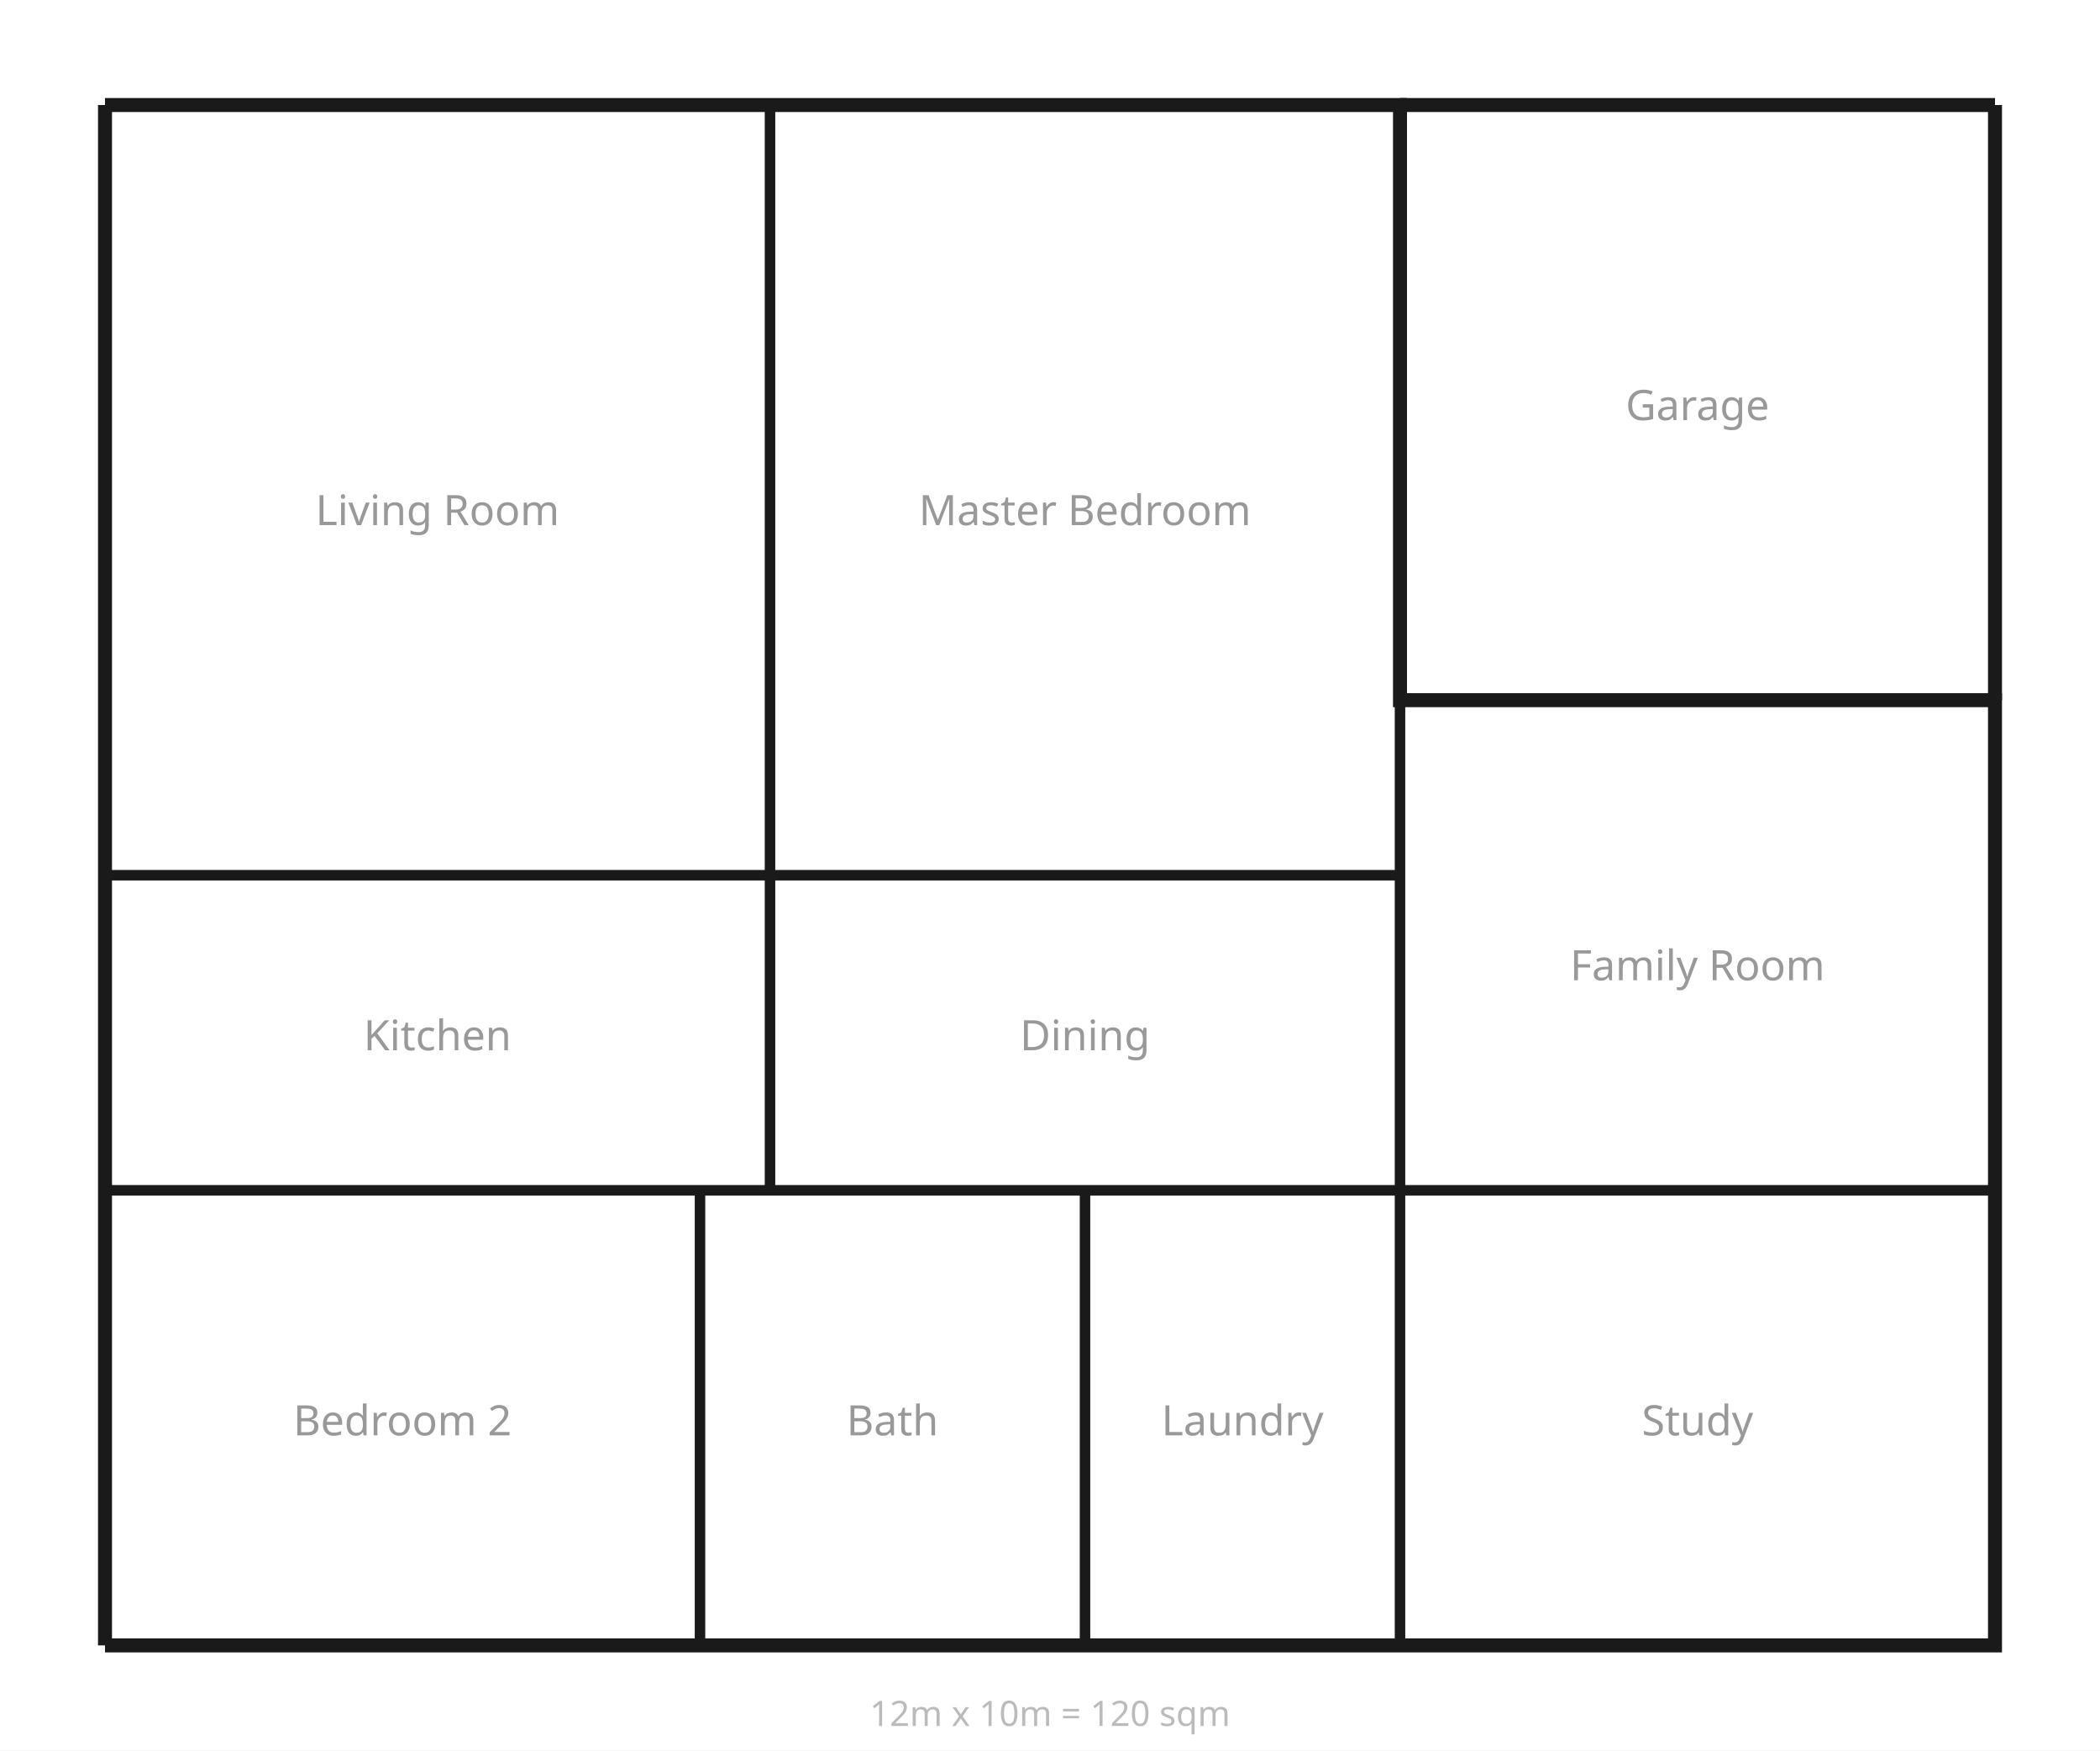
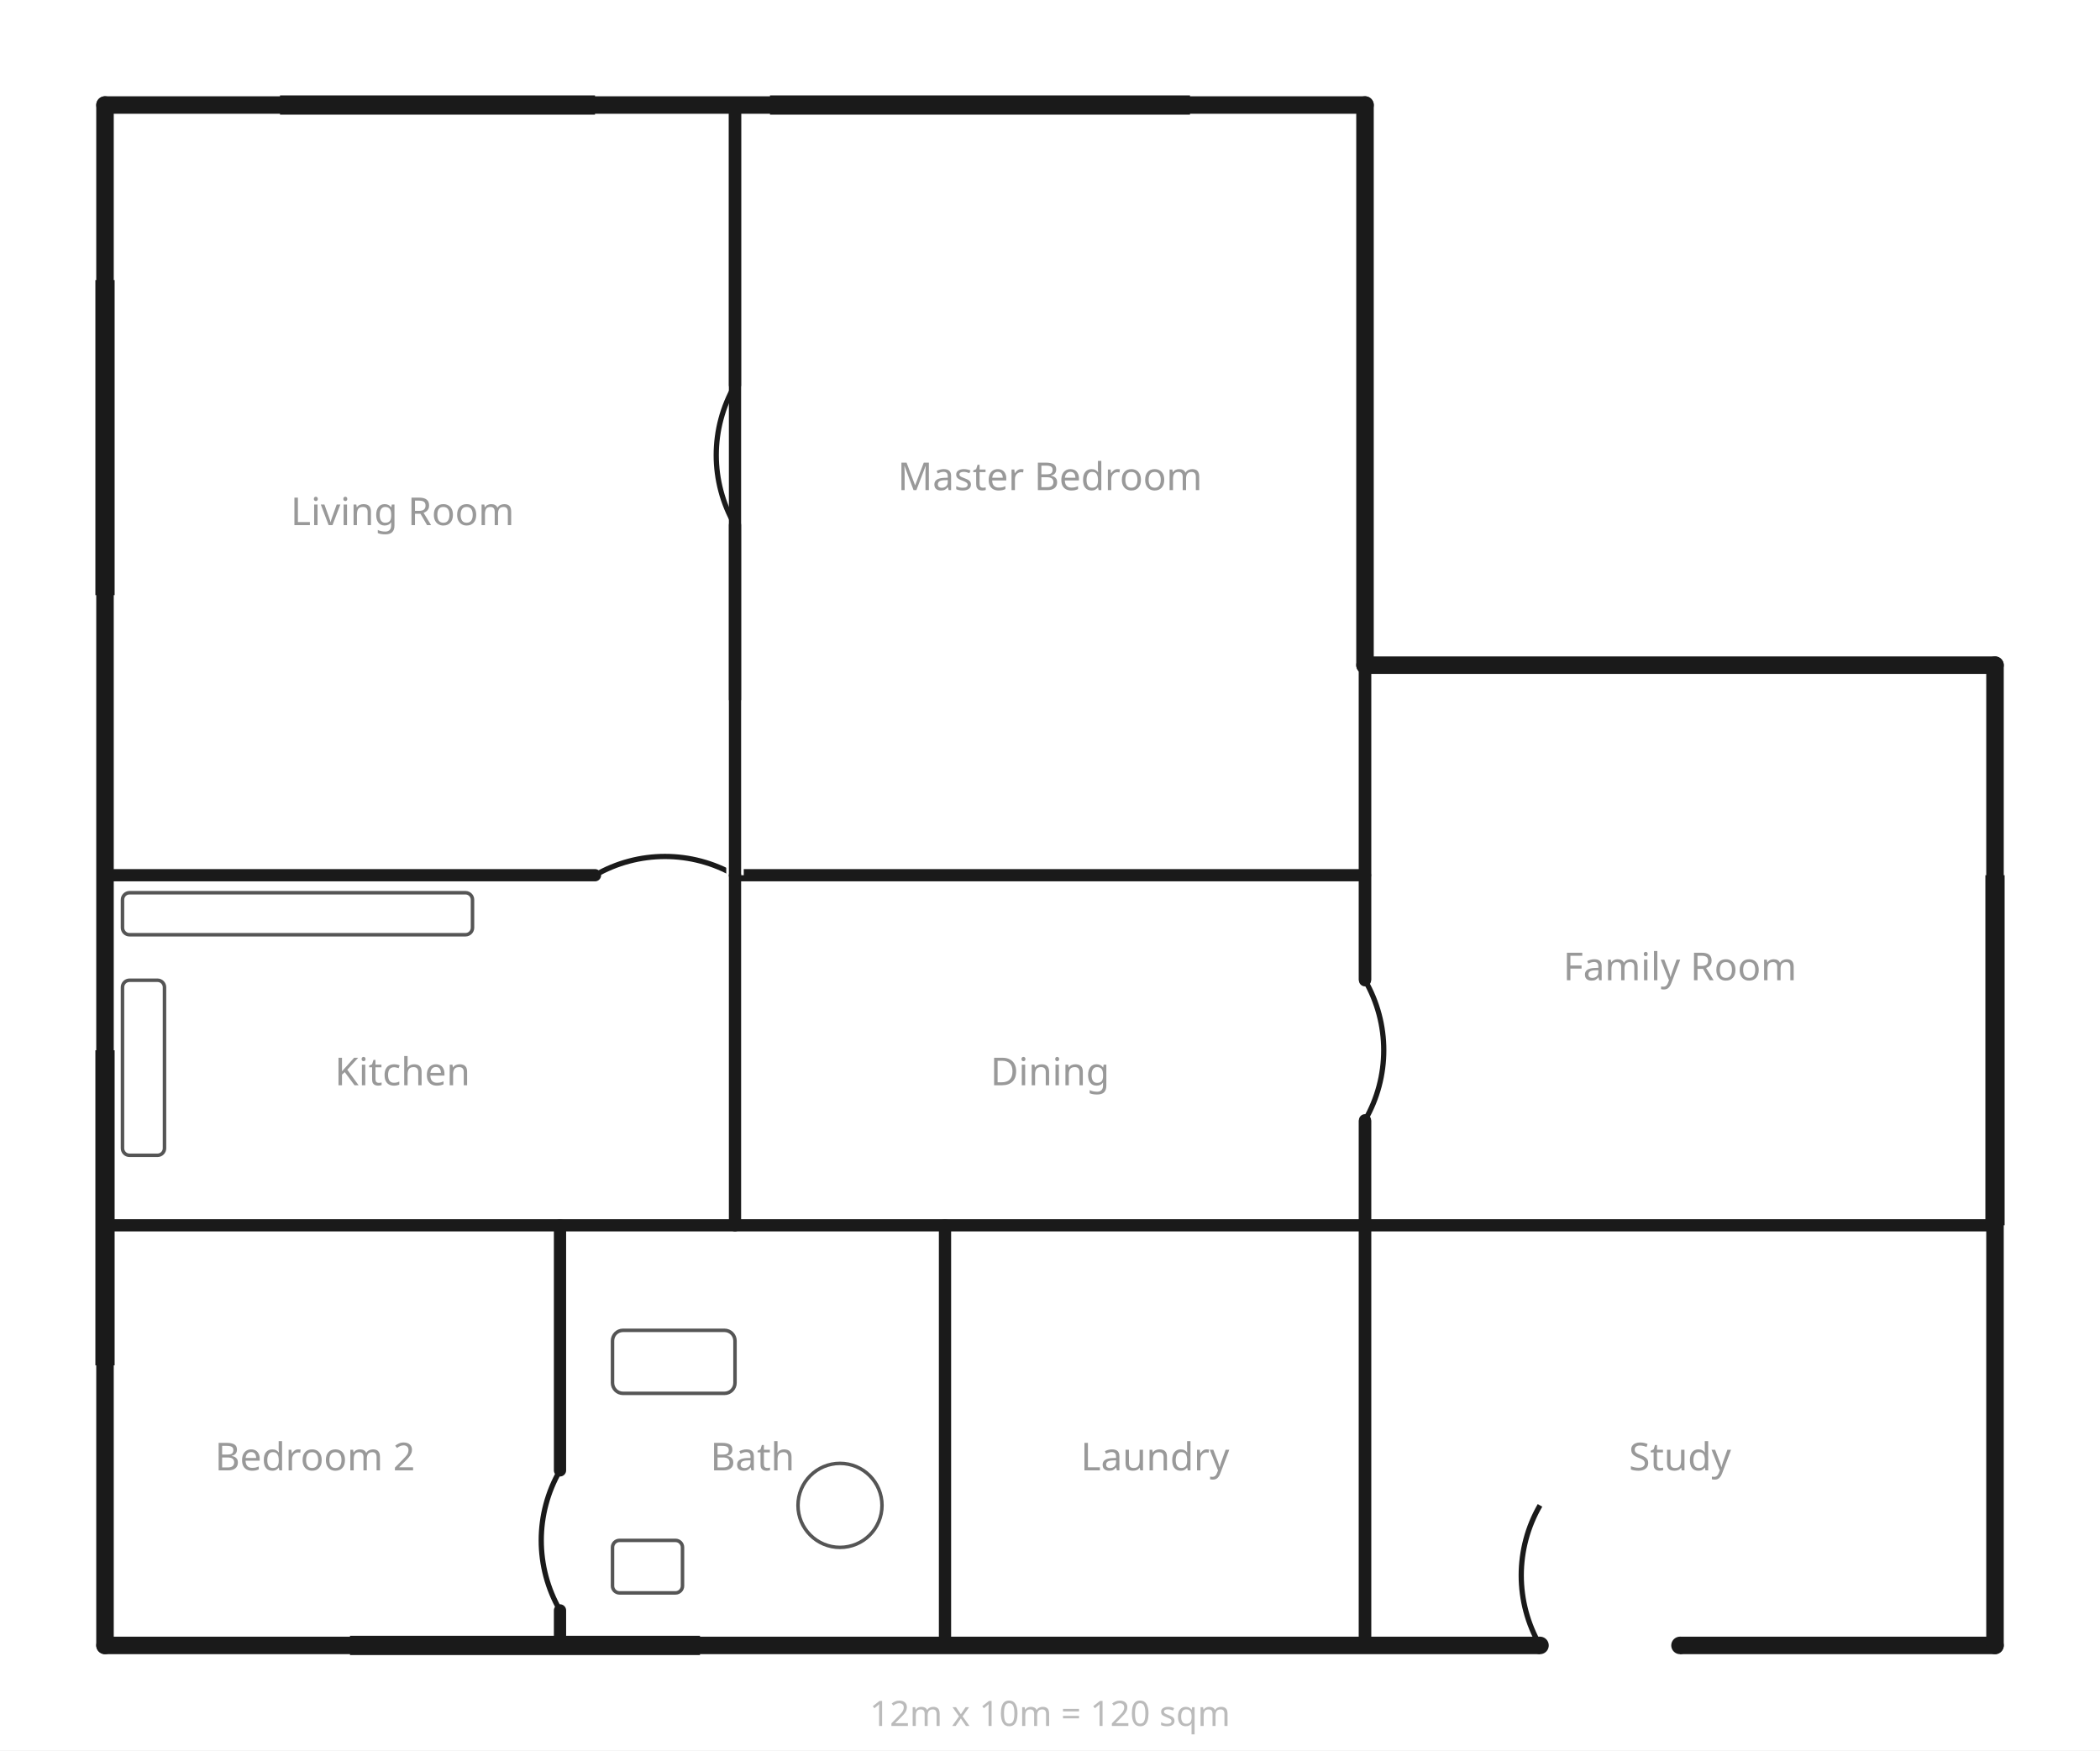
<svg xmlns="http://www.w3.org/2000/svg" viewBox="0 0 600 500" width="600" height="500">
  <style>
-     .wall { stroke: #1a1a1a; stroke-width: 4; fill: none; }
-     .wall-thin { stroke: #1a1a1a; stroke-width: 3; fill: none; }
-     .door { stroke: #888; stroke-width: 2; stroke-dasharray: 4,3; fill: none; }
-     .label { font-family: sans-serif; font-size: 12px; fill: #999; text-anchor: middle; }
+     .wall { stroke: #1a1a1a; stroke-width: 5; fill: none; stroke-linecap: round; }
+     .iwall { stroke: #1a1a1a; stroke-width: 3.5; fill: none; stroke-linecap: round; }
+     .door { fill: none; stroke: #1a1a1a; stroke-width: 1.5; }
+     .window { stroke: #1a1a1a; stroke-width: 1.5; fill: none; }
+     .fixture { fill: none; stroke: #555; stroke-width: 1; }
+     .label { font-family: sans-serif; font-size: 11px; fill: #999; text-anchor: middle; }
    .dim { font-family: sans-serif; font-size: 10px; fill: #bbb; text-anchor: middle; }
  </style>
  <rect x="0" y="0" width="600" height="500" fill="#fff" />
-   <polyline points="30,30 400,30 400,200 570,200 570,470 30,470" class="wall" />
+   <line x1="30" y1="30" x2="390" y2="30" class="wall" />
  <line x1="30" y1="30" x2="30" y2="470" class="wall" />
-   <line x1="400" y1="30" x2="570" y2="30" class="wall" />
-   <line x1="570" y1="30" x2="570" y2="200" class="wall" />
-   <line x1="220" y1="30" x2="220" y2="250" class="wall-thin" />
-   <line x1="30" y1="250" x2="400" y2="250" class="wall-thin" />
-   <line x1="220" y1="250" x2="220" y2="340" class="wall-thin" />
-   <line x1="30" y1="340" x2="400" y2="340" class="wall-thin" />
-   <line x1="200" y1="340" x2="200" y2="470" class="wall-thin" />
-   <line x1="400" y1="200" x2="400" y2="470" class="wall-thin" />
-   <line x1="310" y1="340" x2="310" y2="470" class="wall-thin" />
-   <line x1="400" y1="340" x2="570" y2="340" class="wall-thin" />
-   <text x="125" y="150" class="label">Living Room</text>
-   <text x="310" y="150" class="label">Master Bedroom</text>
-   <text x="485" y="120" class="label">Garage</text>
-   <text x="125" y="300" class="label">Kitchen</text>
-   <text x="310" y="300" class="label">Dining</text>
-   <text x="115" y="410" class="label">Bedroom 2</text>
-   <text x="255" y="410" class="label">Bath</text>
-   <text x="355" y="410" class="label">Laundry</text>
-   <text x="485" y="280" class="label">Family Room</text>
-   <text x="485" y="410" class="label">Study</text>
+   <line x1="30" y1="470" x2="570" y2="470" class="wall" />
+   <line x1="570" y1="470" x2="570" y2="190" class="wall" />
+   <line x1="570" y1="190" x2="390" y2="190" class="wall" />
+   <line x1="390" y1="30" x2="390" y2="190" class="wall" />
+   <line x1="80" y1="28" x2="170" y2="28" class="window" />
+   <line x1="80" y1="32" x2="170" y2="32" class="window" />
+   <line x1="220" y1="28" x2="340" y2="28" class="window" />
+   <line x1="220" y1="32" x2="340" y2="32" class="window" />
+   <line x1="568" y1="250" x2="568" y2="350" class="window" />
+   <line x1="572" y1="250" x2="572" y2="350" class="window" />
+   <line x1="100" y1="468" x2="200" y2="468" class="window" />
+   <line x1="100" y1="472" x2="200" y2="472" class="window" />
+   <line x1="28" y1="80" x2="28" y2="170" class="window" />
+   <line x1="32" y1="80" x2="32" y2="170" class="window" />
+   <line x1="28" y1="300" x2="28" y2="390" class="window" />
+   <line x1="32" y1="300" x2="32" y2="390" class="window" />
+   <line x1="30" y1="250" x2="170" y2="250" class="iwall" />
+   <line x1="210" y1="250" x2="390" y2="250" class="iwall" />
+   <path d="M 170 250 A 40 40 0 0 1 210 250" class="door" />
+   <line x1="210" y1="30" x2="210" y2="200" class="iwall" />
+   <line x1="210" y1="200" x2="210" y2="250" style="stroke:#fff;stroke-width:5" />
+   <line x1="210" y1="30" x2="210" y2="110" class="iwall" />
+   <line x1="210" y1="150" x2="210" y2="250" class="iwall" />
+   <path d="M 210 110 A 40 40 0 0 0 210 150" class="door" />
+   <line x1="210" y1="250" x2="210" y2="350" class="iwall" />
+   <line x1="30" y1="350" x2="390" y2="350" class="iwall" />
+   <line x1="160" y1="350" x2="160" y2="420" class="iwall" />
+   <line x1="160" y1="460" x2="160" y2="470" class="iwall" />
+   <path d="M 160 420 A 40 40 0 0 0 160 460" class="door" />
+   <line x1="270" y1="350" x2="270" y2="470" class="iwall" />
+   <line x1="390" y1="350" x2="570" y2="350" class="iwall" />
+   <line x1="390" y1="190" x2="390" y2="470" class="iwall" />
+   <line x1="390" y1="280" x2="390" y2="320" style="stroke:#fff;stroke-width:5" />
+   <line x1="390" y1="190" x2="390" y2="280" class="iwall" />
+   <line x1="390" y1="320" x2="390" y2="470" class="iwall" />
+   <path d="M 390 280 A 40 40 0 0 1 390 320" class="door" />
+   <line x1="440" y1="470" x2="480" y2="470" style="stroke:#fff;stroke-width:6" />
+   <line x1="440" y1="470" x2="440" y2="470" class="wall" />
+   <line x1="480" y1="470" x2="480" y2="470" class="wall" />
+   <path d="M 440 470 A 40 40 0 0 1 440 430" class="door" />
+   <rect x="175" y="380" width="35" height="18" rx="3" class="fixture" />
+   <circle cx="240" cy="430" r="12" class="fixture" />
+   <rect x="175" y="440" width="20" height="15" rx="2" class="fixture" />
+   <rect x="35" y="255" width="100" height="12" rx="2" class="fixture" />
+   <rect x="35" y="280" width="12" height="50" rx="2" class="fixture" />
+   <text x="115" y="150" class="label">Living Room</text>
+   <text x="300" y="140" class="label">Master Bedroom</text>
+   <text x="115" y="310" class="label">Kitchen</text>
+   <text x="300" y="310" class="label">Dining</text>
+   <text x="90" y="420" class="label">Bedroom 2</text>
+   <text x="215" y="420" class="label">Bath</text>
+   <text x="330" y="420" class="label">Laundry</text>
+   <text x="480" y="280" class="label">Family Room</text>
+   <text x="480" y="420" class="label">Study</text>
  <text x="300" y="493" class="dim">12m x 10m = 120 sqm</text>
</svg>
